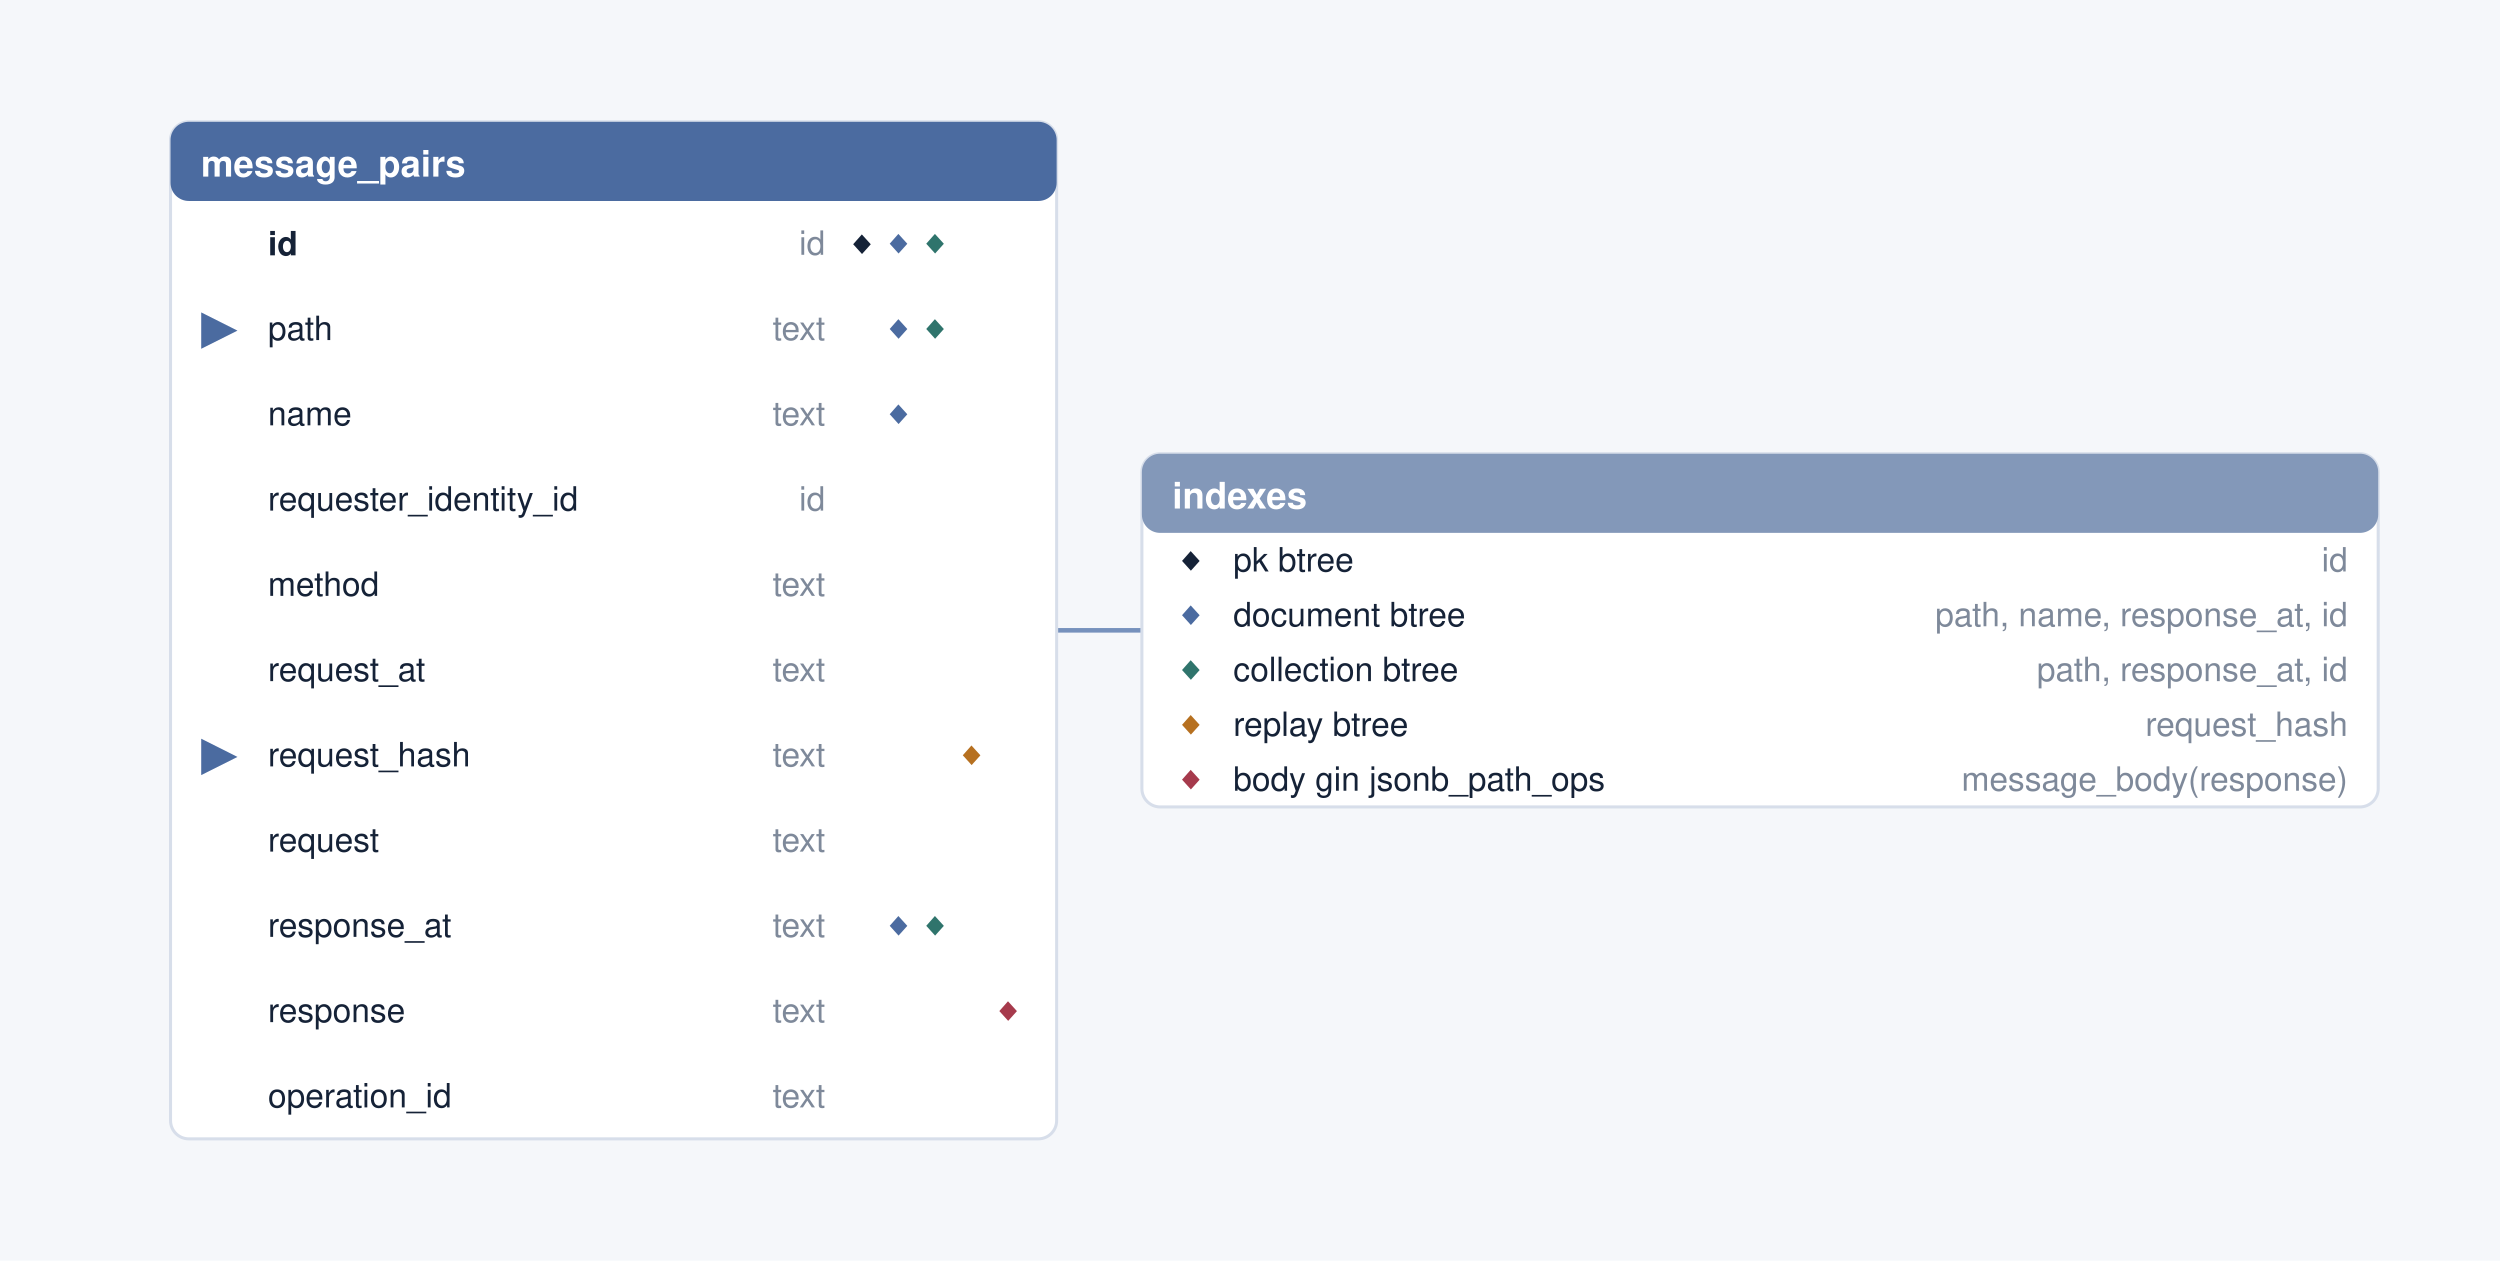
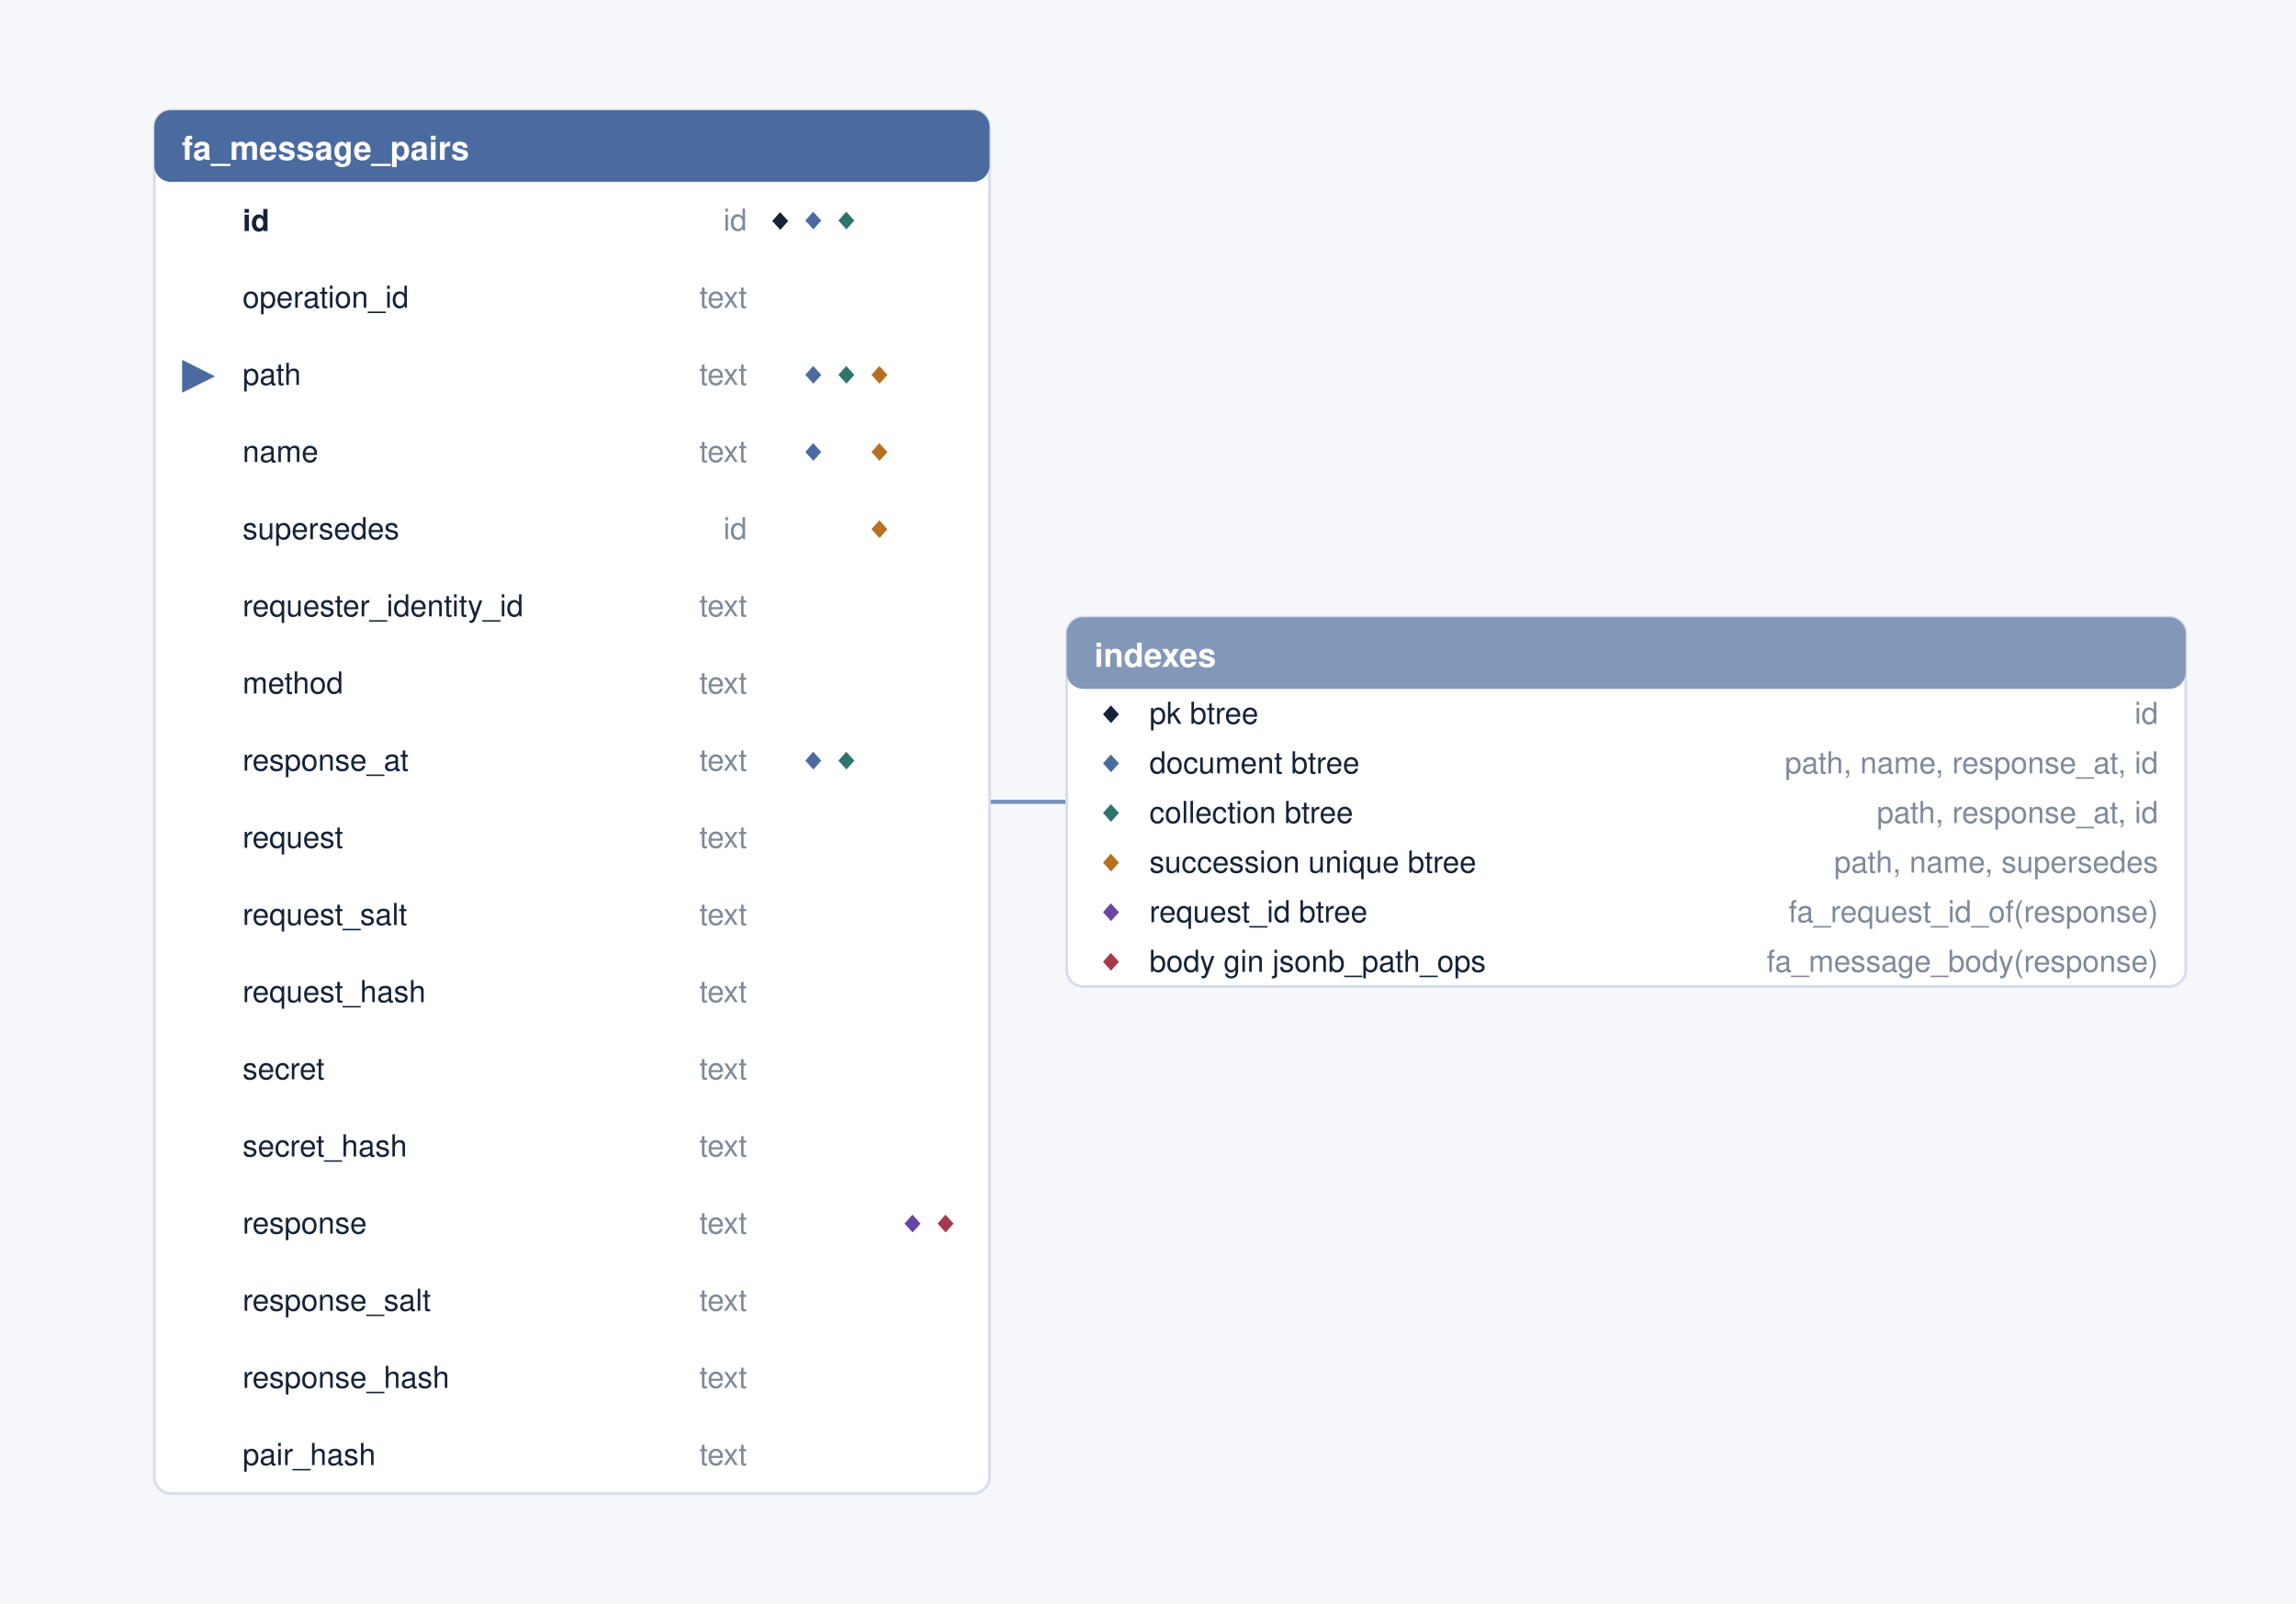
- <svg xmlns="http://www.w3.org/2000/svg" viewBox="0 0 821 414" width="821" height="414">
+ <svg xmlns="http://www.w3.org/2000/svg" viewBox="0 0 833 582" width="833" height="582">
  <defs>
    <marker id="fk-arrow" markerWidth="8" markerHeight="8" refX="8" refY="4" orient="auto">
      <path d="M 0 0 L 8 4 L 0 8 z" fill="hsl(217 34% 60%)" />
    </marker>
    <style>
      text { font-family: ui-sans-serif, system-ui,
        'Segoe UI', Helvetica, Arial, sans-serif; }
      .box { fill: hsl(0 0% 100%);
        stroke: hsl(217 30% 88%); stroke-width: 1; }
      .head { fill: hsl(217 36% 46%); }
      .thead { fill: hsl(0 0% 100%); font-size: 12px;
        font-weight: 700; }
      .col, .pk, .fk, .type { font-size: 11px;
        dominant-baseline: middle; }
      .col { fill: hsl(217 45% 15%); }
      .pk { fill: hsl(217 45% 15%); font-weight: 700; }
      .fk { fill: hsl(217 38% 38%);
        font-style: italic; }
      .type { fill: hsl(217 12% 55%);
        text-anchor: end; }
      .edge { fill: none; stroke: hsl(217 34% 60%);
        stroke-width: 1.5; }
      .secondary-index { font-size: 24px; font-weight: 700;
        fill: hsl(217 36% 46%);
        dominant-baseline: middle; }
      .diamond, .sname, .skeys {
        dominant-baseline: middle; }
      .diamond { font-size: 11px; text-anchor: middle; }
      .diamond-pk { font-weight: 700; }
      .sbox { fill: hsl(0 0% 100%);
        stroke: hsl(217 30% 88%); stroke-width: 1; }
      .shead { fill: hsl(217 28% 62%); }
      .sthead { fill: hsl(0 0% 100%); font-size: 12px;
        font-weight: 700; }
      .sname { fill: hsl(217 45% 15%); font-size: 11px; }
      .skeys { fill: hsl(217 12% 55%); font-size: 11px;
        text-anchor: end; }
      .slink { fill: none; stroke: hsl(217 34% 60%);
        stroke-width: 1.5; }
    </style>
  </defs>
-   <rect x="0" y="0" width="821" height="414" fill="hsl(217 30% 97%)" />
-   <path class="slink" d="M 347 207 H 375" />
+   <rect x="0" y="0" width="833" height="582" fill="hsl(217 30% 97%)" />
+   <path class="slink" d="M 359 291 H 387" />
  <g class="table">
-     <rect class="box" x="56" y="40" width="291" height="334" rx="6" />
-     <rect class="head" x="56" y="40" width="291" height="26" rx="6" />
-     <text class="thead" x="66" y="58">message_pairs</text>
+     <rect class="box" x="56" y="40" width="303" height="502" rx="6" />
+     <rect class="head" x="56" y="40" width="303" height="26" rx="6" />
+     <text class="thead" x="66" y="58">fa_message_pairs</text>
    <text class="pk" x="88" y="80">id</text>
    <text class="type" x="271" y="80">id</text>
    <text class="diamond diamond-pk" x="283" y="80" fill="hsl(217 45% 15%)">◆</text>
    <text class="diamond" x="295" y="80" fill="hsl(217 36% 46%)">◆</text>
    <text class="diamond" x="307" y="80" fill="hsl(173 42% 32%)">◆</text>
-     <text class="secondary-index" x="66" y="108">▸</text>
-     <text class="col" x="88" y="108">path</text>
+     <text class="col" x="88" y="108">operation_id</text>
    <text class="type" x="271" y="108">text</text>
-     <text class="diamond" x="295" y="108" fill="hsl(217 36% 46%)">◆</text>
-     <text class="diamond" x="307" y="108" fill="hsl(173 42% 32%)">◆</text>
-     <text class="col" x="88" y="136">name</text>
+     <text class="secondary-index" x="66" y="136">▸</text>
+     <text class="col" x="88" y="136">path</text>
    <text class="type" x="271" y="136">text</text>
    <text class="diamond" x="295" y="136" fill="hsl(217 36% 46%)">◆</text>
-     <text class="col" x="88" y="164">requester_identity_id</text>
-     <text class="type" x="271" y="164">id</text>
-     <text class="col" x="88" y="192">method</text>
-     <text class="type" x="271" y="192">text</text>
-     <text class="col" x="88" y="220">request_at</text>
+     <text class="diamond" x="307" y="136" fill="hsl(173 42% 32%)">◆</text>
+     <text class="diamond" x="319" y="136" fill="hsl(32 70% 42%)">◆</text>
+     <text class="col" x="88" y="164">name</text>
+     <text class="type" x="271" y="164">text</text>
+     <text class="diamond" x="295" y="164" fill="hsl(217 36% 46%)">◆</text>
+     <text class="diamond" x="319" y="164" fill="hsl(32 70% 42%)">◆</text>
+     <text class="col" x="88" y="192">supersedes</text>
+     <text class="type" x="271" y="192">id</text>
+     <text class="diamond" x="319" y="192" fill="hsl(32 70% 42%)">◆</text>
+     <text class="col" x="88" y="220">requester_identity_id</text>
    <text class="type" x="271" y="220">text</text>
-     <text class="secondary-index" x="66" y="248">▸</text>
-     <text class="col" x="88" y="248">request_hash</text>
+     <text class="col" x="88" y="248">method</text>
    <text class="type" x="271" y="248">text</text>
-     <text class="diamond" x="319" y="248" fill="hsl(32 70% 42%)">◆</text>
-     <text class="col" x="88" y="276">request</text>
+     <text class="col" x="88" y="276">response_at</text>
    <text class="type" x="271" y="276">text</text>
-     <text class="col" x="88" y="304">response_at</text>
+     <text class="diamond" x="295" y="276" fill="hsl(217 36% 46%)">◆</text>
+     <text class="diamond" x="307" y="276" fill="hsl(173 42% 32%)">◆</text>
+     <text class="col" x="88" y="304">request</text>
    <text class="type" x="271" y="304">text</text>
-     <text class="diamond" x="295" y="304" fill="hsl(217 36% 46%)">◆</text>
-     <text class="diamond" x="307" y="304" fill="hsl(173 42% 32%)">◆</text>
-     <text class="col" x="88" y="332">response</text>
+     <text class="col" x="88" y="332">request_salt</text>
    <text class="type" x="271" y="332">text</text>
-     <text class="diamond" x="331" y="332" fill="hsl(350 48% 44%)">◆</text>
-     <text class="col" x="88" y="360">operation_id</text>
+     <text class="col" x="88" y="360">request_hash</text>
    <text class="type" x="271" y="360">text</text>
+     <text class="col" x="88" y="388">secret</text>
+     <text class="type" x="271" y="388">text</text>
+     <text class="col" x="88" y="416">secret_hash</text>
+     <text class="type" x="271" y="416">text</text>
+     <text class="col" x="88" y="444">response</text>
+     <text class="type" x="271" y="444">text</text>
+     <text class="diamond" x="331" y="444" fill="hsl(262 40% 46%)">◆</text>
+     <text class="diamond" x="343" y="444" fill="hsl(350 48% 44%)">◆</text>
+     <text class="col" x="88" y="472">response_salt</text>
+     <text class="type" x="271" y="472">text</text>
+     <text class="col" x="88" y="500">response_hash</text>
+     <text class="type" x="271" y="500">text</text>
+     <text class="col" x="88" y="528">pair_hash</text>
+     <text class="type" x="271" y="528">text</text>
  </g>
  <g class="sidecar">
-     <rect class="sbox" x="375" y="149" width="406" height="116" rx="6" />
-     <rect class="shead" x="375" y="149" width="406" height="26" rx="6" />
-     <text class="sthead" x="385" y="167">indexes</text>
-     <text class="diamond diamond-pk" x="391" y="184" fill="hsl(217 45% 15%)">◆</text>
-     <text class="sname" x="405" y="184">pk btree</text>
-     <text class="skeys" x="771" y="184">id</text>
-     <text class="diamond" x="391" y="202" fill="hsl(217 36% 46%)">◆</text>
-     <text class="sname" x="405" y="202">document btree</text>
-     <text class="skeys" x="771" y="202">path, name, response_at, id</text>
-     <text class="diamond" x="391" y="220" fill="hsl(173 42% 32%)">◆</text>
-     <text class="sname" x="405" y="220">collection btree</text>
-     <text class="skeys" x="771" y="220">path, response_at, id</text>
-     <text class="diamond" x="391" y="238" fill="hsl(32 70% 42%)">◆</text>
-     <text class="sname" x="405" y="238">replay btree</text>
-     <text class="skeys" x="771" y="238">request_hash</text>
-     <text class="diamond" x="391" y="256" fill="hsl(350 48% 44%)">◆</text>
-     <text class="sname" x="405" y="256">body gin jsonb_path_ops</text>
-     <text class="skeys" x="771" y="256">message_body(response)</text>
+     <rect class="sbox" x="387" y="224" width="406" height="134" rx="6" />
+     <rect class="shead" x="387" y="224" width="406" height="26" rx="6" />
+     <text class="sthead" x="397" y="242">indexes</text>
+     <text class="diamond diamond-pk" x="403" y="259" fill="hsl(217 45% 15%)">◆</text>
+     <text class="sname" x="417" y="259">pk btree</text>
+     <text class="skeys" x="783" y="259">id</text>
+     <text class="diamond" x="403" y="277" fill="hsl(217 36% 46%)">◆</text>
+     <text class="sname" x="417" y="277">document btree</text>
+     <text class="skeys" x="783" y="277">path, name, response_at, id</text>
+     <text class="diamond" x="403" y="295" fill="hsl(173 42% 32%)">◆</text>
+     <text class="sname" x="417" y="295">collection btree</text>
+     <text class="skeys" x="783" y="295">path, response_at, id</text>
+     <text class="diamond" x="403" y="313" fill="hsl(32 70% 42%)">◆</text>
+     <text class="sname" x="417" y="313">succession unique btree</text>
+     <text class="skeys" x="783" y="313">path, name, supersedes</text>
+     <text class="diamond" x="403" y="331" fill="hsl(262 40% 46%)">◆</text>
+     <text class="sname" x="417" y="331">request_id btree</text>
+     <text class="skeys" x="783" y="331">fa_request_id_of(response)</text>
+     <text class="diamond" x="403" y="349" fill="hsl(350 48% 44%)">◆</text>
+     <text class="sname" x="417" y="349">body gin jsonb_path_ops</text>
+     <text class="skeys" x="783" y="349">fa_message_body(response)</text>
  </g>
</svg>
